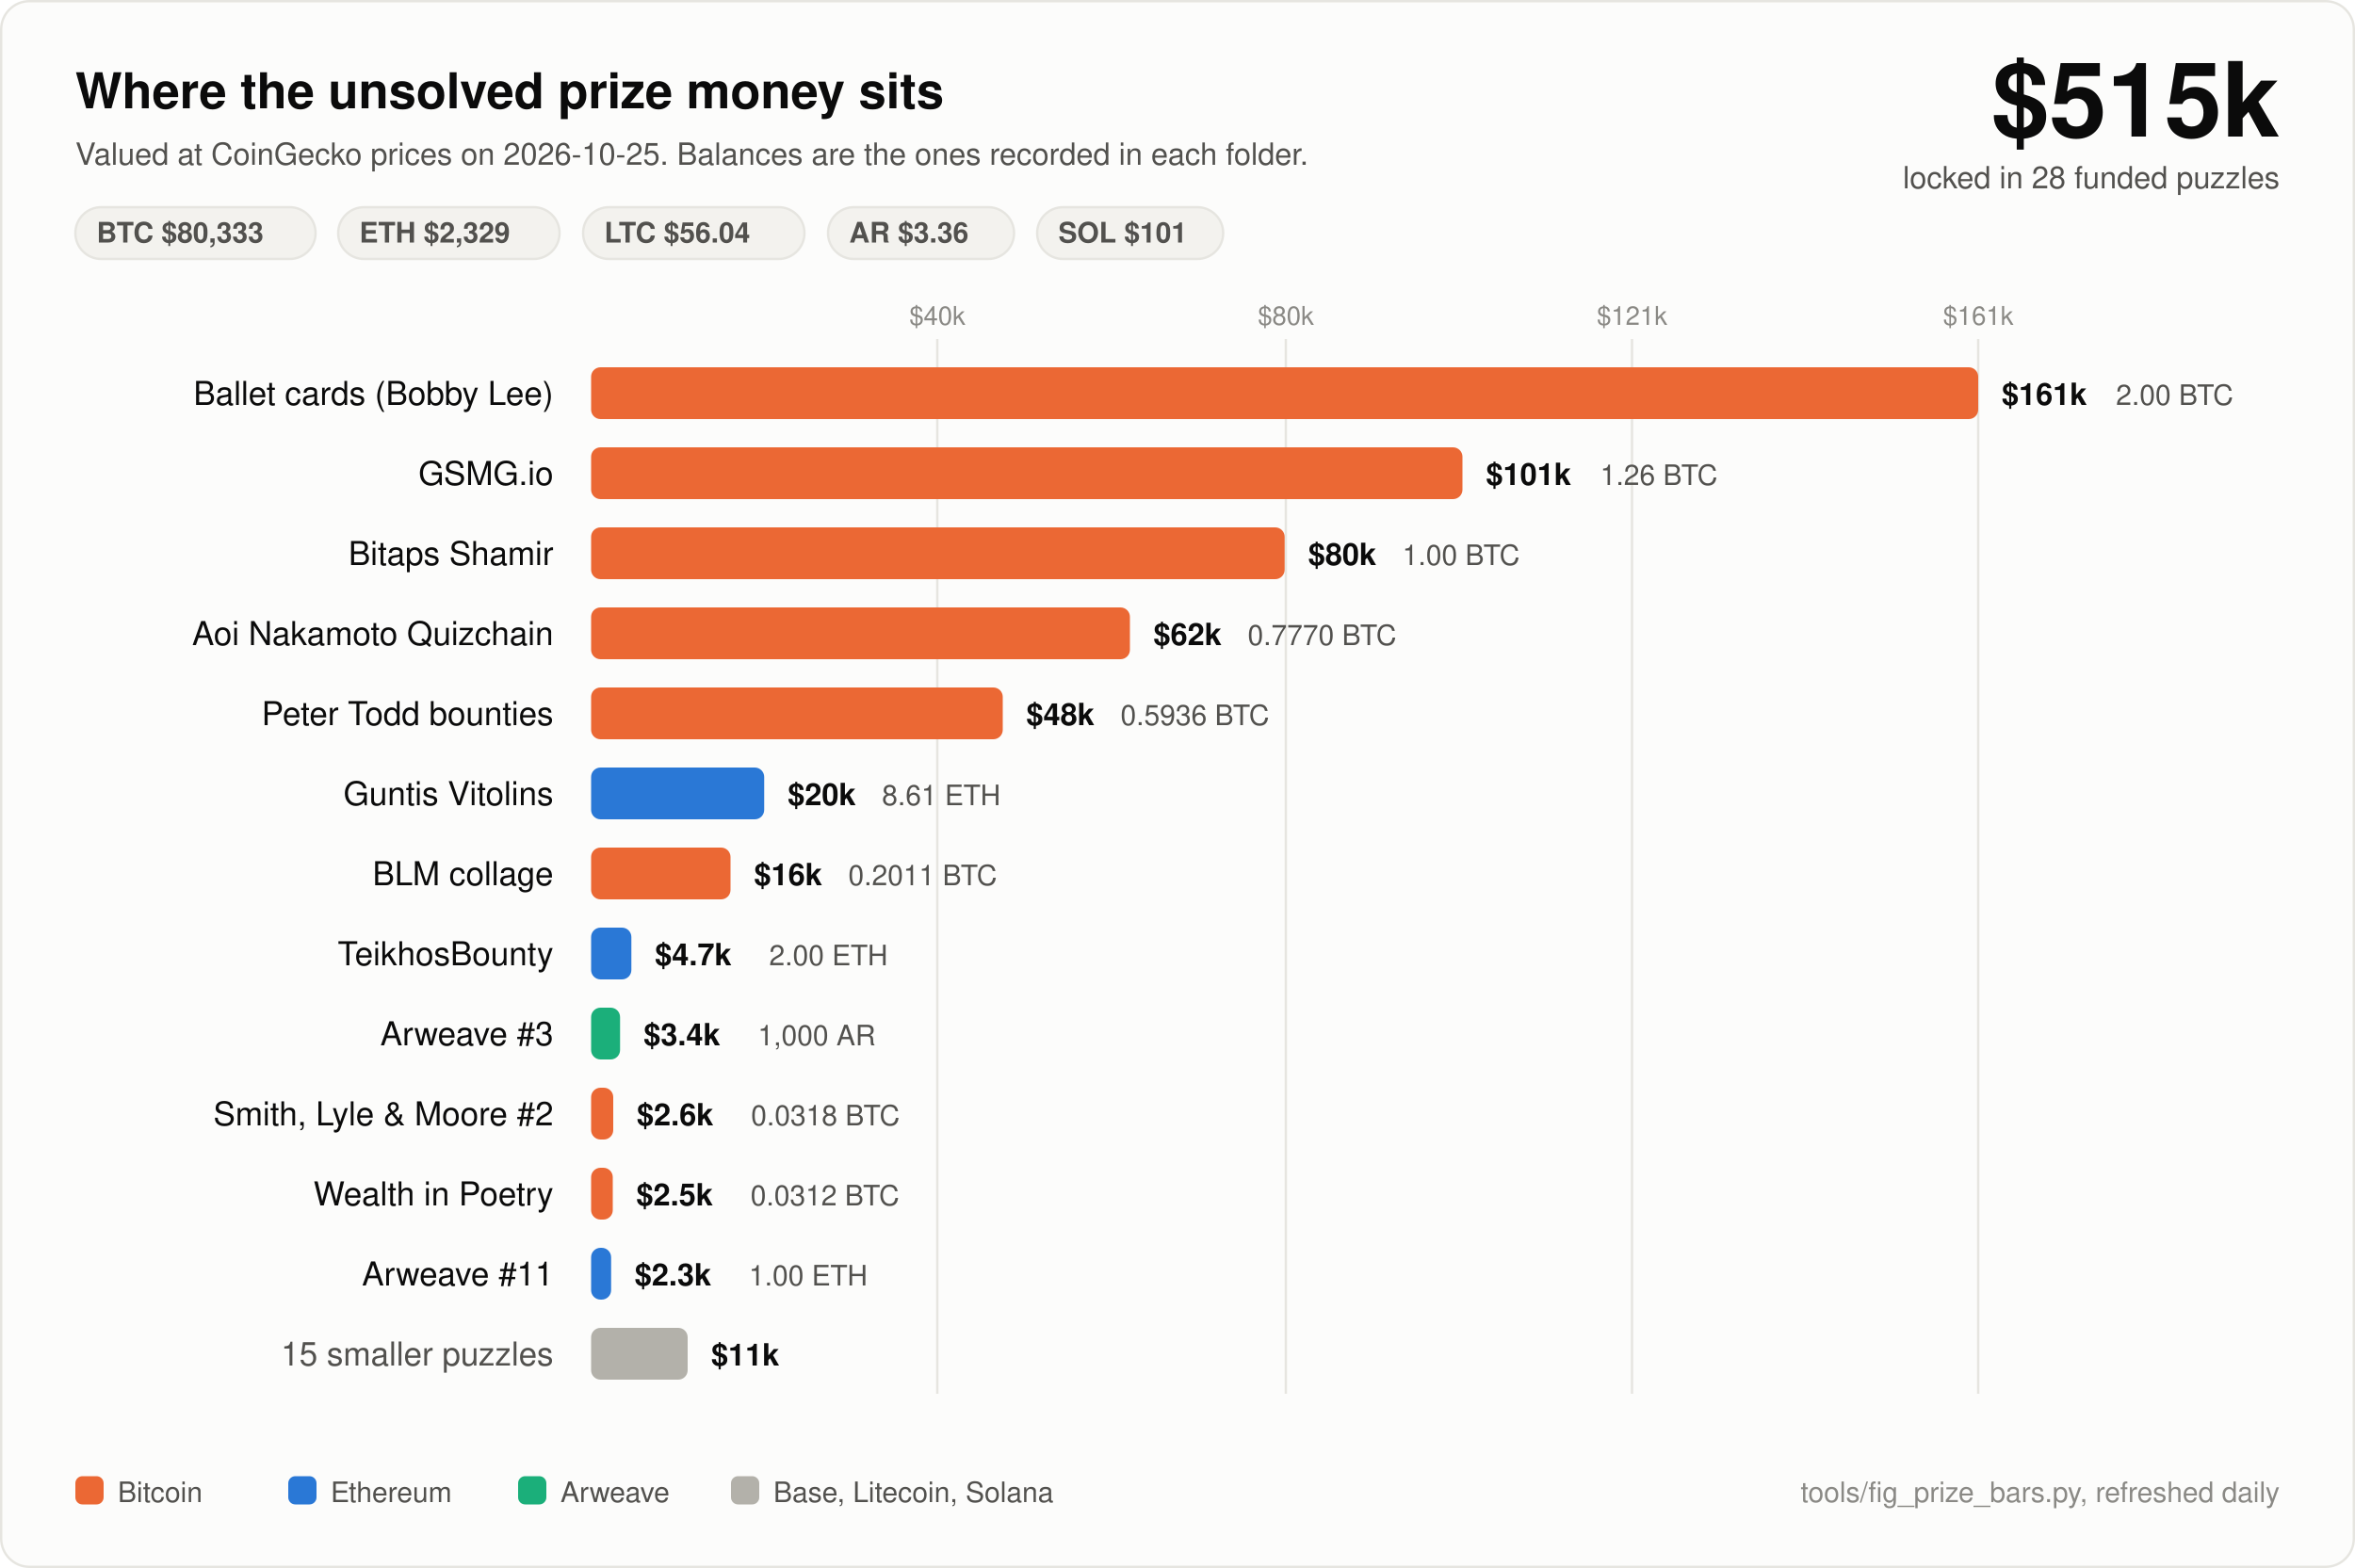
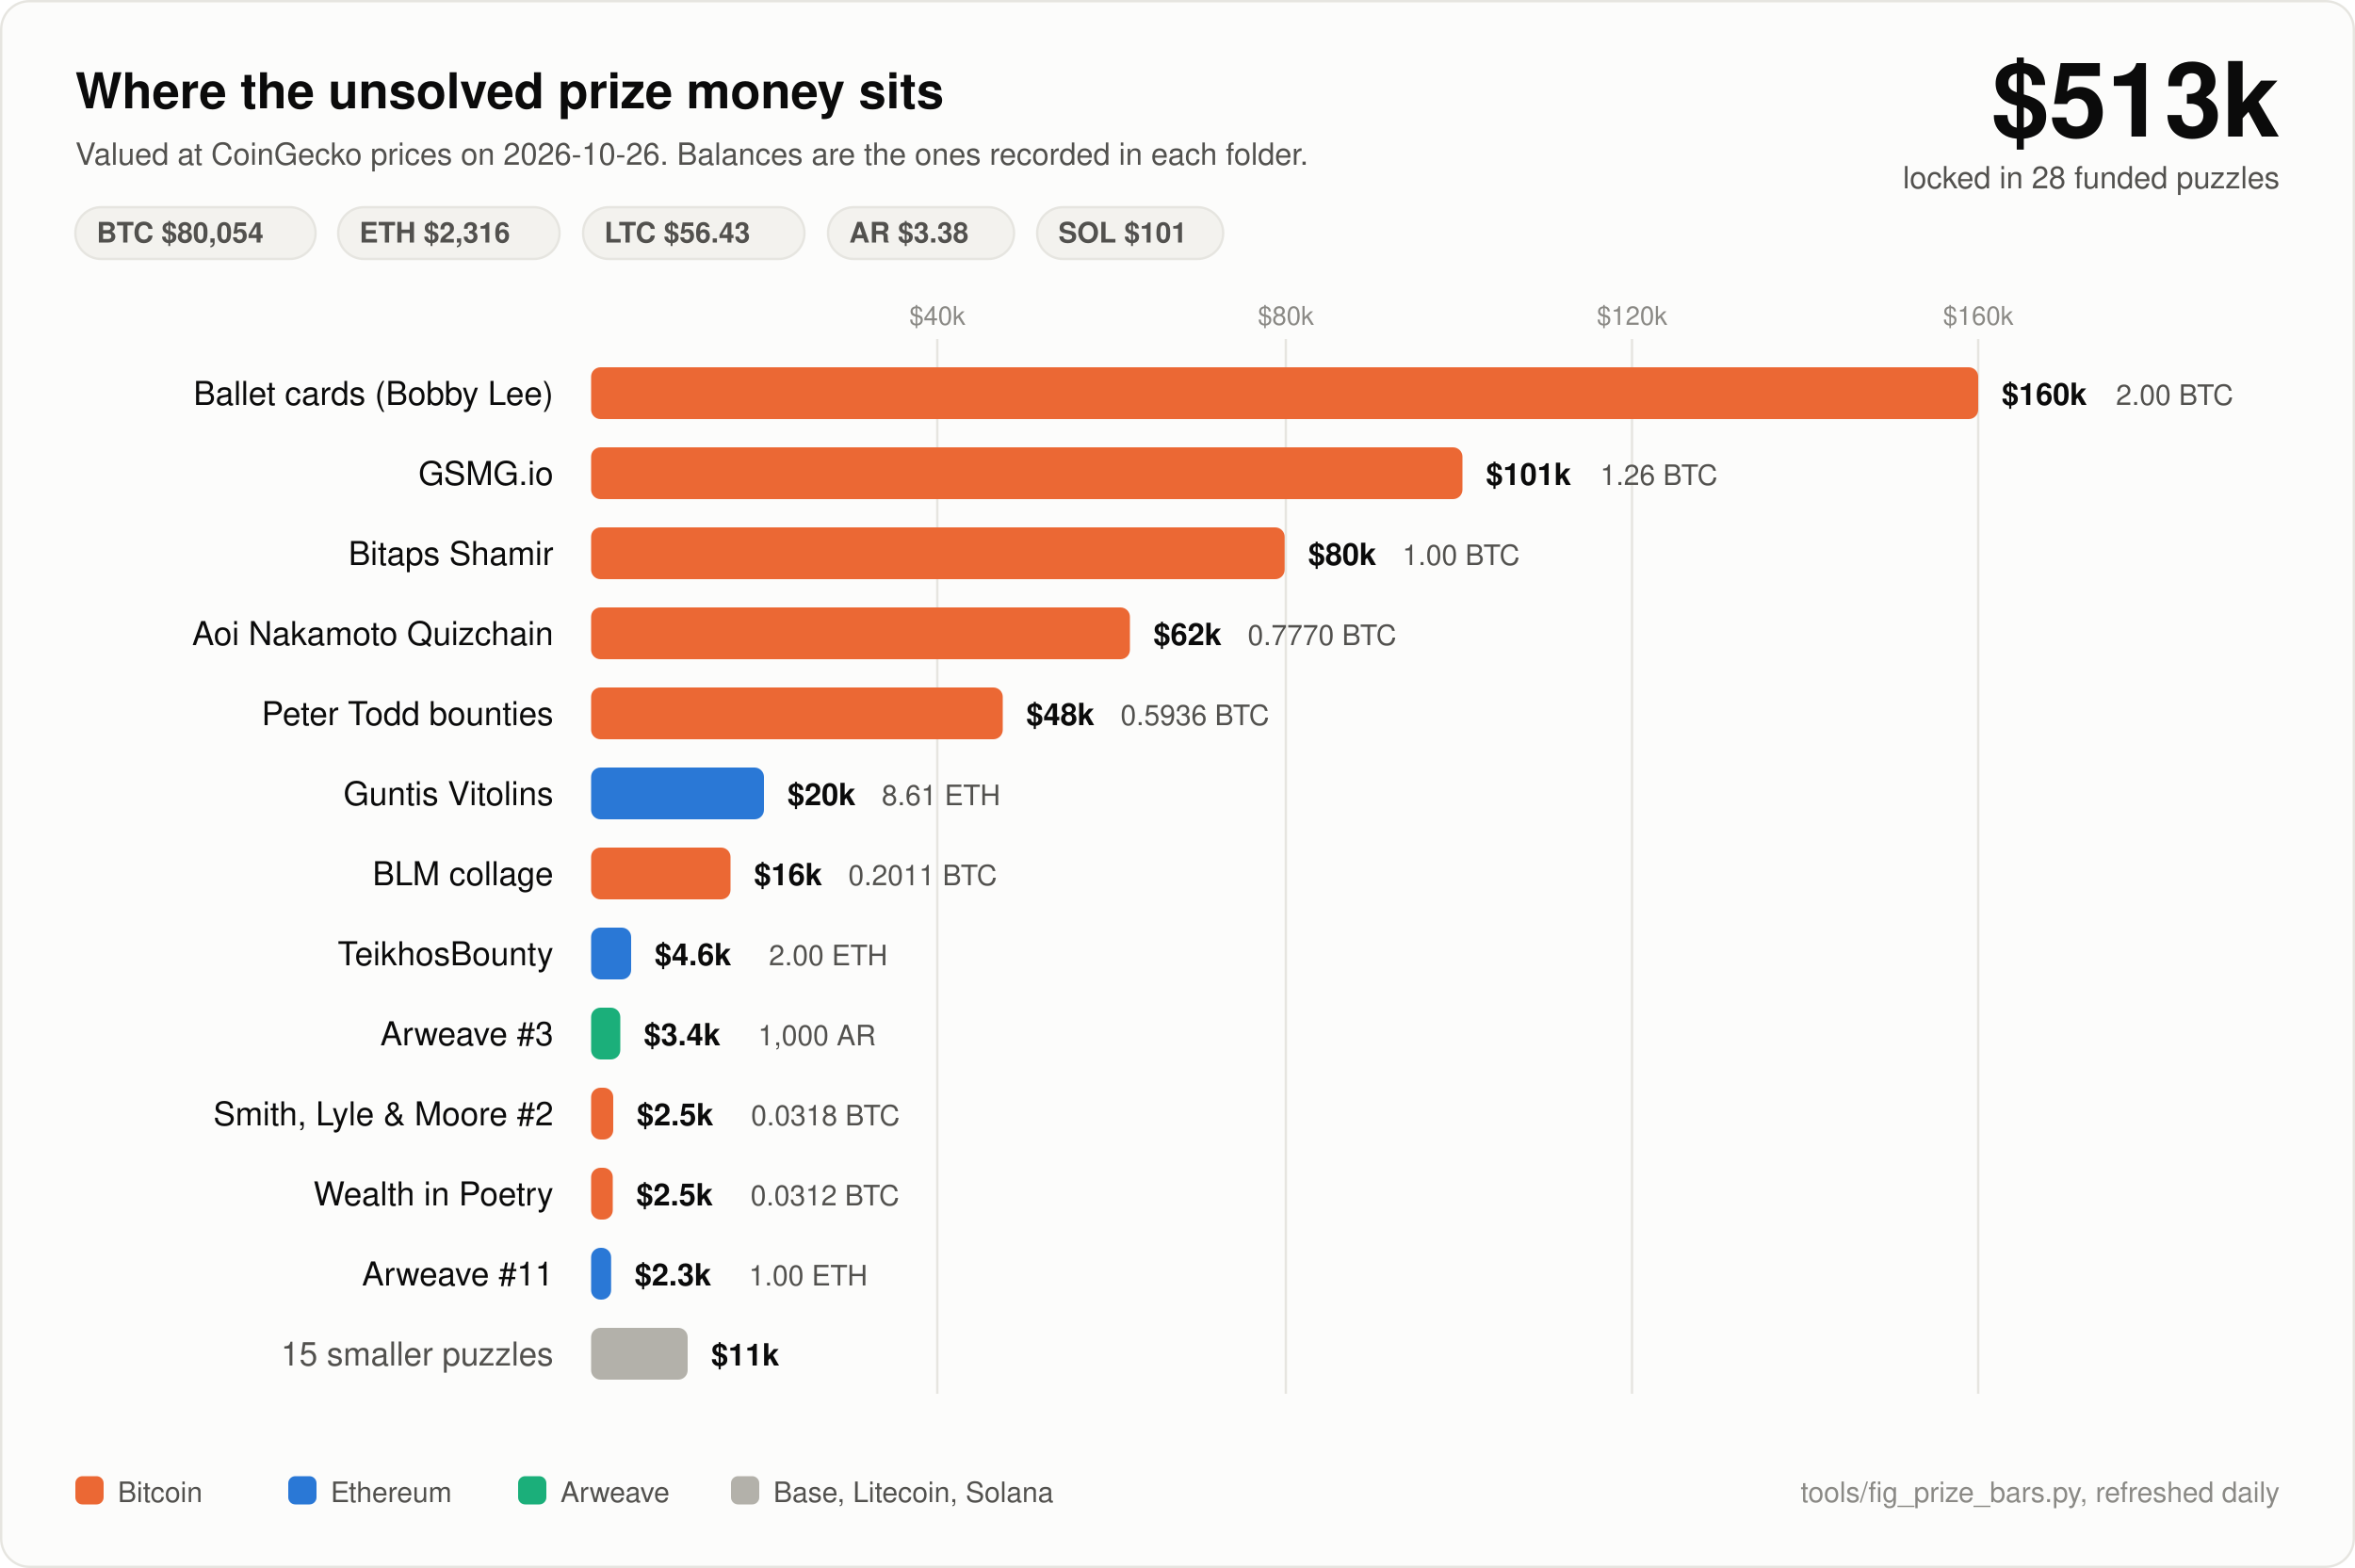
<svg xmlns="http://www.w3.org/2000/svg" width="1000" height="666" viewBox="0 0 1000 666" font-family="ui-sans-serif, -apple-system, Segoe UI, Helvetica, Arial, sans-serif">
  <rect x="0.5" y="0.5" width="999" height="665" rx="12" fill="#fcfcfb" stroke="#e6e5e0" />
  <text x="32" y="46" fill="#0b0b0b" font-size="21" font-weight="700">Where the unsolved prize money sits</text>
-   <text x="32" y="70" fill="#52514e" font-size="13">Valued at CoinGecko prices on 2026-10-25. Balances are the ones recorded in each folder.</text>
-   <text x="968" y="58" fill="#0b0b0b" font-size="44" font-weight="700" text-anchor="end">$515k</text>
+   <text x="32" y="70" fill="#52514e" font-size="13">Valued at CoinGecko prices on 2026-10-26. Balances are the ones recorded in each folder.</text>
+   <text x="968" y="58" fill="#0b0b0b" font-size="44" font-weight="700" text-anchor="end">$513k</text>
  <text x="968" y="80" fill="#52514e" font-size="13" text-anchor="end">locked in 28 funded puzzles</text>
  <rect x="32" y="88" width="102" height="22" rx="11" fill="#f3f2ee" stroke="#e6e5e0" />
-   <text x="41" y="103" fill="#52514e" font-size="12" font-weight="600">BTC $80,333</text>
+   <text x="41" y="103" fill="#52514e" font-size="12" font-weight="600">BTC $80,054</text>
  <rect x="143.6" y="88" width="94" height="22" rx="11" fill="#f3f2ee" stroke="#e6e5e0" />
-   <text x="152.6" y="103" fill="#52514e" font-size="12" font-weight="600">ETH $2,329</text>
+   <text x="152.6" y="103" fill="#52514e" font-size="12" font-weight="600">ETH $2,316</text>
  <rect x="247.6" y="88" width="94" height="22" rx="11" fill="#f3f2ee" stroke="#e6e5e0" />
-   <text x="256.6" y="103" fill="#52514e" font-size="12" font-weight="600">LTC $56.04</text>
+   <text x="256.6" y="103" fill="#52514e" font-size="12" font-weight="600">LTC $56.43</text>
  <rect x="351.6" y="88" width="79" height="22" rx="11" fill="#f3f2ee" stroke="#e6e5e0" />
-   <text x="360.6" y="103" fill="#52514e" font-size="12" font-weight="600">AR $3.36</text>
+   <text x="360.6" y="103" fill="#52514e" font-size="12" font-weight="600">AR $3.38</text>
  <rect x="440.4" y="88" width="79" height="22" rx="11" fill="#f3f2ee" stroke="#e6e5e0" />
  <text x="449.4" y="103" fill="#52514e" font-size="12" font-weight="600">SOL $101</text>
  <line x1="398" y1="144" x2="398" y2="592" stroke="#e6e5e0" stroke-width="1" />
  <text x="398" y="138" fill="#8a8985" font-size="11" text-anchor="middle">$40k</text>
  <line x1="546" y1="144" x2="546" y2="592" stroke="#e6e5e0" stroke-width="1" />
  <text x="546" y="138" fill="#8a8985" font-size="11" text-anchor="middle">$80k</text>
  <line x1="693" y1="144" x2="693" y2="592" stroke="#e6e5e0" stroke-width="1" />
-   <text x="693" y="138" fill="#8a8985" font-size="11" text-anchor="middle">$121k</text>
+   <text x="693" y="138" fill="#8a8985" font-size="11" text-anchor="middle">$120k</text>
  <line x1="840" y1="144" x2="840" y2="592" stroke="#e6e5e0" stroke-width="1" />
-   <text x="840" y="138" fill="#8a8985" font-size="11" text-anchor="middle">$161k</text>
+   <text x="840" y="138" fill="#8a8985" font-size="11" text-anchor="middle">$160k</text>
  <text x="235" y="172" fill="#0b0b0b" font-size="14" text-anchor="end">Ballet cards (Bobby Lee)</text>
  <rect x="251" y="156" width="589.0" height="22" rx="4" fill="#eb6834" />
-   <text x="850.0" y="172" fill="#0b0b0b" font-size="13" font-weight="600">$161k</text>
+   <text x="850.0" y="172" fill="#0b0b0b" font-size="13" font-weight="600">$160k</text>
  <text x="898.5" y="172" fill="#52514e" font-size="12">2.00 BTC</text>
  <text x="235" y="206" fill="#0b0b0b" font-size="14" text-anchor="end">GSMG.io</text>
  <rect x="251" y="190" width="370.0" height="22" rx="4" fill="#eb6834" />
  <text x="631.0" y="206" fill="#0b0b0b" font-size="13" font-weight="600">$101k</text>
  <text x="679.5" y="206" fill="#52514e" font-size="12">1.26 BTC</text>
  <text x="235" y="240" fill="#0b0b0b" font-size="14" text-anchor="end">Bitaps Shamir</text>
  <rect x="251" y="224" width="294.5" height="22" rx="4" fill="#eb6834" />
  <text x="555.5" y="240" fill="#0b0b0b" font-size="13" font-weight="600">$80k</text>
  <text x="595.5" y="240" fill="#52514e" font-size="12">1.00 BTC</text>
  <text x="235" y="274" fill="#0b0b0b" font-size="14" text-anchor="end">Aoi Nakamoto Quizchain</text>
  <rect x="251" y="258" width="228.8" height="22" rx="4" fill="#eb6834" />
  <text x="489.8" y="274" fill="#0b0b0b" font-size="13" font-weight="600">$62k</text>
  <text x="529.8" y="274" fill="#52514e" font-size="12">0.7770 BTC</text>
  <text x="235" y="308" fill="#0b0b0b" font-size="14" text-anchor="end">Peter Todd bounties</text>
  <rect x="251" y="292" width="174.8" height="22" rx="4" fill="#eb6834" />
  <text x="435.8" y="308" fill="#0b0b0b" font-size="13" font-weight="600">$48k</text>
  <text x="475.8" y="308" fill="#52514e" font-size="12">0.5936 BTC</text>
  <text x="235" y="342" fill="#0b0b0b" font-size="14" text-anchor="end">Guntis Vitolins</text>
-   <rect x="251" y="326" width="73.5" height="22" rx="4" fill="#2a78d6" />
-   <text x="334.5" y="342" fill="#0b0b0b" font-size="13" font-weight="600">$20k</text>
-   <text x="374.5" y="342" fill="#52514e" font-size="12">8.61 ETH</text>
+   <rect x="251" y="326" width="73.4" height="22" rx="4" fill="#2a78d6" />
+   <text x="334.4" y="342" fill="#0b0b0b" font-size="13" font-weight="600">$20k</text>
+   <text x="374.4" y="342" fill="#52514e" font-size="12">8.61 ETH</text>
  <text x="235" y="376" fill="#0b0b0b" font-size="14" text-anchor="end">BLM collage</text>
  <rect x="251" y="360" width="59.2" height="22" rx="4" fill="#eb6834" />
  <text x="320.2" y="376" fill="#0b0b0b" font-size="13" font-weight="600">$16k</text>
  <text x="360.2" y="376" fill="#52514e" font-size="12">0.2011 BTC</text>
  <text x="235" y="410" fill="#0b0b0b" font-size="14" text-anchor="end">TeikhosBounty</text>
-   <rect x="251" y="394" width="17.1" height="22" rx="4" fill="#2a78d6" />
-   <text x="278.1" y="410" fill="#0b0b0b" font-size="13" font-weight="600">$4.7k</text>
-   <text x="326.6" y="410" fill="#52514e" font-size="12">2.00 ETH</text>
+   <rect x="251" y="394" width="17.0" height="22" rx="4" fill="#2a78d6" />
+   <text x="278.0" y="410" fill="#0b0b0b" font-size="13" font-weight="600">$4.6k</text>
+   <text x="326.5" y="410" fill="#52514e" font-size="12">2.00 ETH</text>
  <text x="235" y="444" fill="#0b0b0b" font-size="14" text-anchor="end">Arweave #3</text>
-   <rect x="251" y="428" width="12.3" height="22" rx="4" fill="#1baf7a" />
-   <text x="273.3" y="444" fill="#0b0b0b" font-size="13" font-weight="600">$3.4k</text>
-   <text x="321.8" y="444" fill="#52514e" font-size="12">1,000 AR</text>
+   <rect x="251" y="428" width="12.4" height="22" rx="4" fill="#1baf7a" />
+   <text x="273.4" y="444" fill="#0b0b0b" font-size="13" font-weight="600">$3.4k</text>
+   <text x="321.9" y="444" fill="#52514e" font-size="12">1,000 AR</text>
  <text x="235" y="478" fill="#0b0b0b" font-size="14" text-anchor="end">Smith, Lyle &amp; Moore #2</text>
  <rect x="251" y="462" width="9.4" height="22" rx="4" fill="#eb6834" />
-   <text x="270.4" y="478" fill="#0b0b0b" font-size="13" font-weight="600">$2.6k</text>
+   <text x="270.4" y="478" fill="#0b0b0b" font-size="13" font-weight="600">$2.5k</text>
  <text x="318.9" y="478" fill="#52514e" font-size="12">0.0318 BTC</text>
  <text x="235" y="512" fill="#0b0b0b" font-size="14" text-anchor="end">Wealth in Poetry</text>
  <rect x="251" y="496" width="9.2" height="22" rx="4" fill="#eb6834" />
  <text x="270.2" y="512" fill="#0b0b0b" font-size="13" font-weight="600">$2.5k</text>
  <text x="318.7" y="512" fill="#52514e" font-size="12">0.0312 BTC</text>
  <text x="235" y="546" fill="#0b0b0b" font-size="14" text-anchor="end">Arweave #11</text>
  <rect x="251" y="530" width="8.5" height="22" rx="4" fill="#2a78d6" />
  <text x="269.5" y="546" fill="#0b0b0b" font-size="13" font-weight="600">$2.3k</text>
  <text x="318.0" y="546" fill="#52514e" font-size="12">1.00 ETH</text>
  <text x="235" y="580" fill="#52514e" font-size="14" text-anchor="end">15 smaller puzzles</text>
  <rect x="251" y="564" width="41.0" height="22" rx="4" fill="#b3b1aa" />
  <text x="302.0" y="580" fill="#0b0b0b" font-size="13" font-weight="600">$11k</text>
  <rect x="32" y="627" width="12" height="12" rx="3" fill="#eb6834" />
  <text x="50" y="638" fill="#52514e" font-size="12">Bitcoin</text>
  <rect x="122.4" y="627" width="12" height="12" rx="3" fill="#2a78d6" />
  <text x="140.4" y="638" fill="#52514e" font-size="12">Ethereum</text>
  <rect x="220.0" y="627" width="12" height="12" rx="3" fill="#1baf7a" />
  <text x="238.0" y="638" fill="#52514e" font-size="12">Arweave</text>
  <rect x="310.4" y="627" width="12" height="12" rx="3" fill="#b3b1aa" />
  <text x="328.4" y="638" fill="#52514e" font-size="12">Base, Litecoin, Solana</text>
  <text x="968" y="638" fill="#8a8985" font-size="12" text-anchor="end">tools/fig_prize_bars.py, refreshed daily</text>
</svg>
